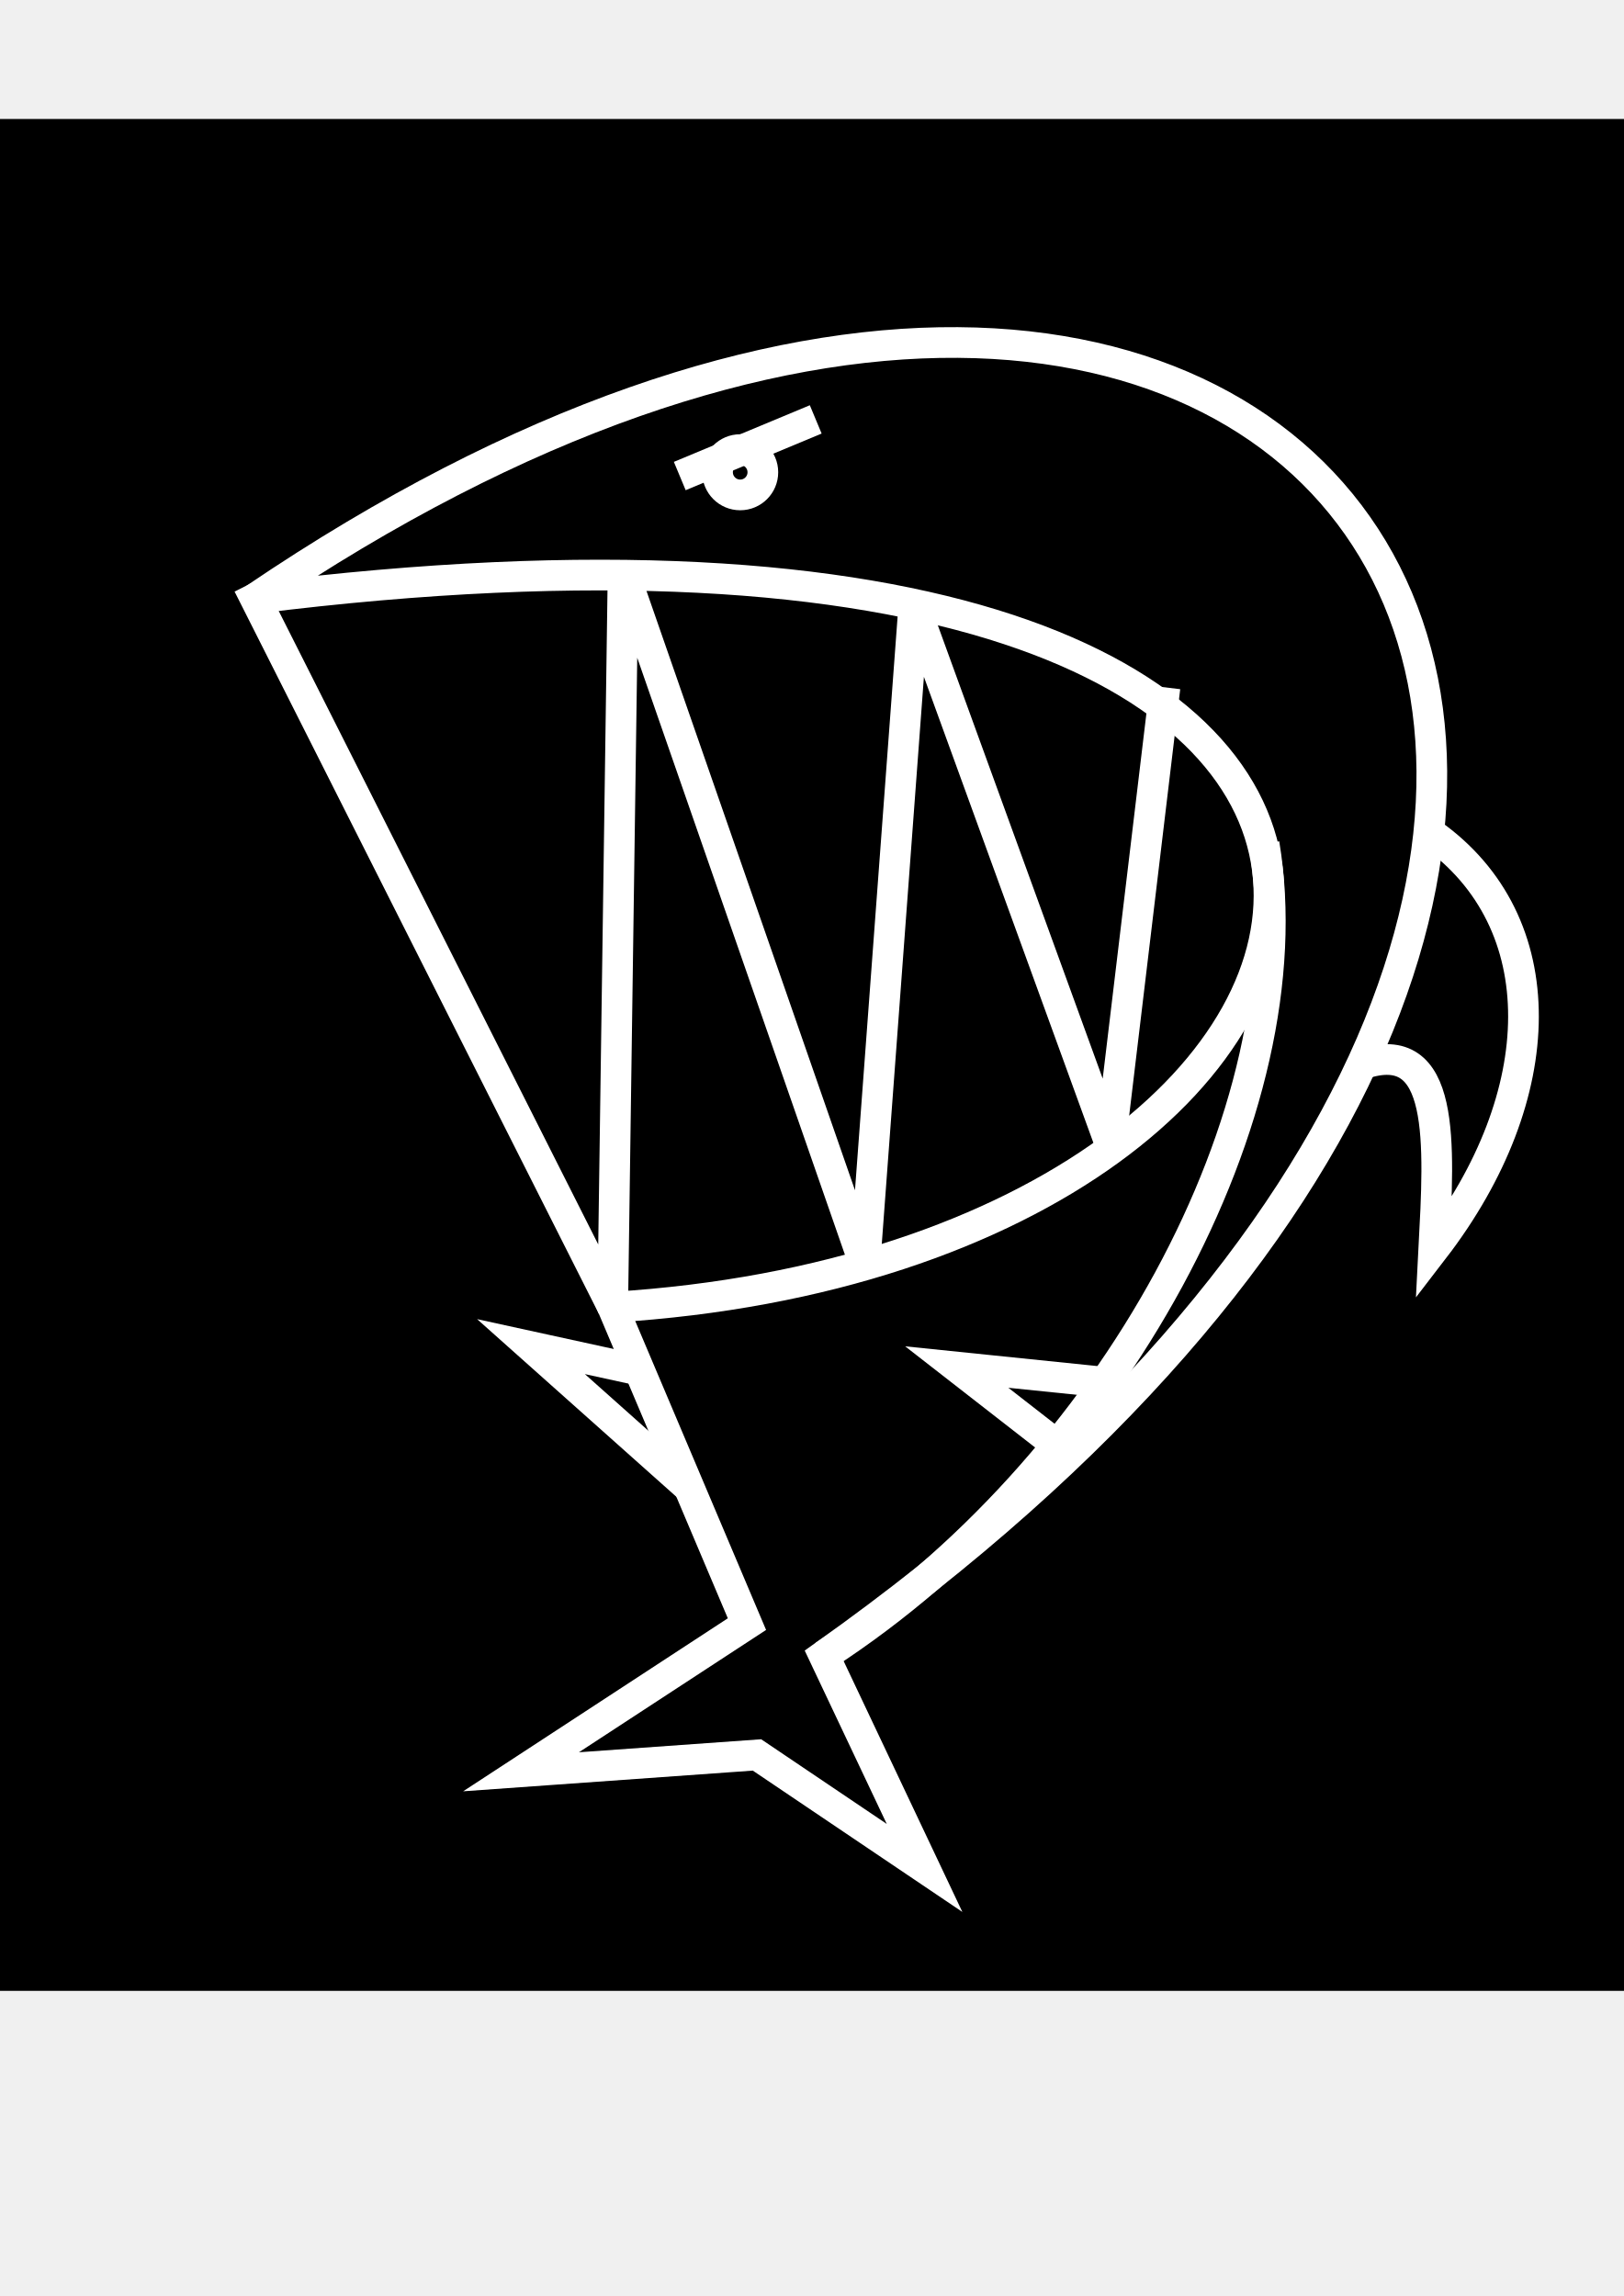
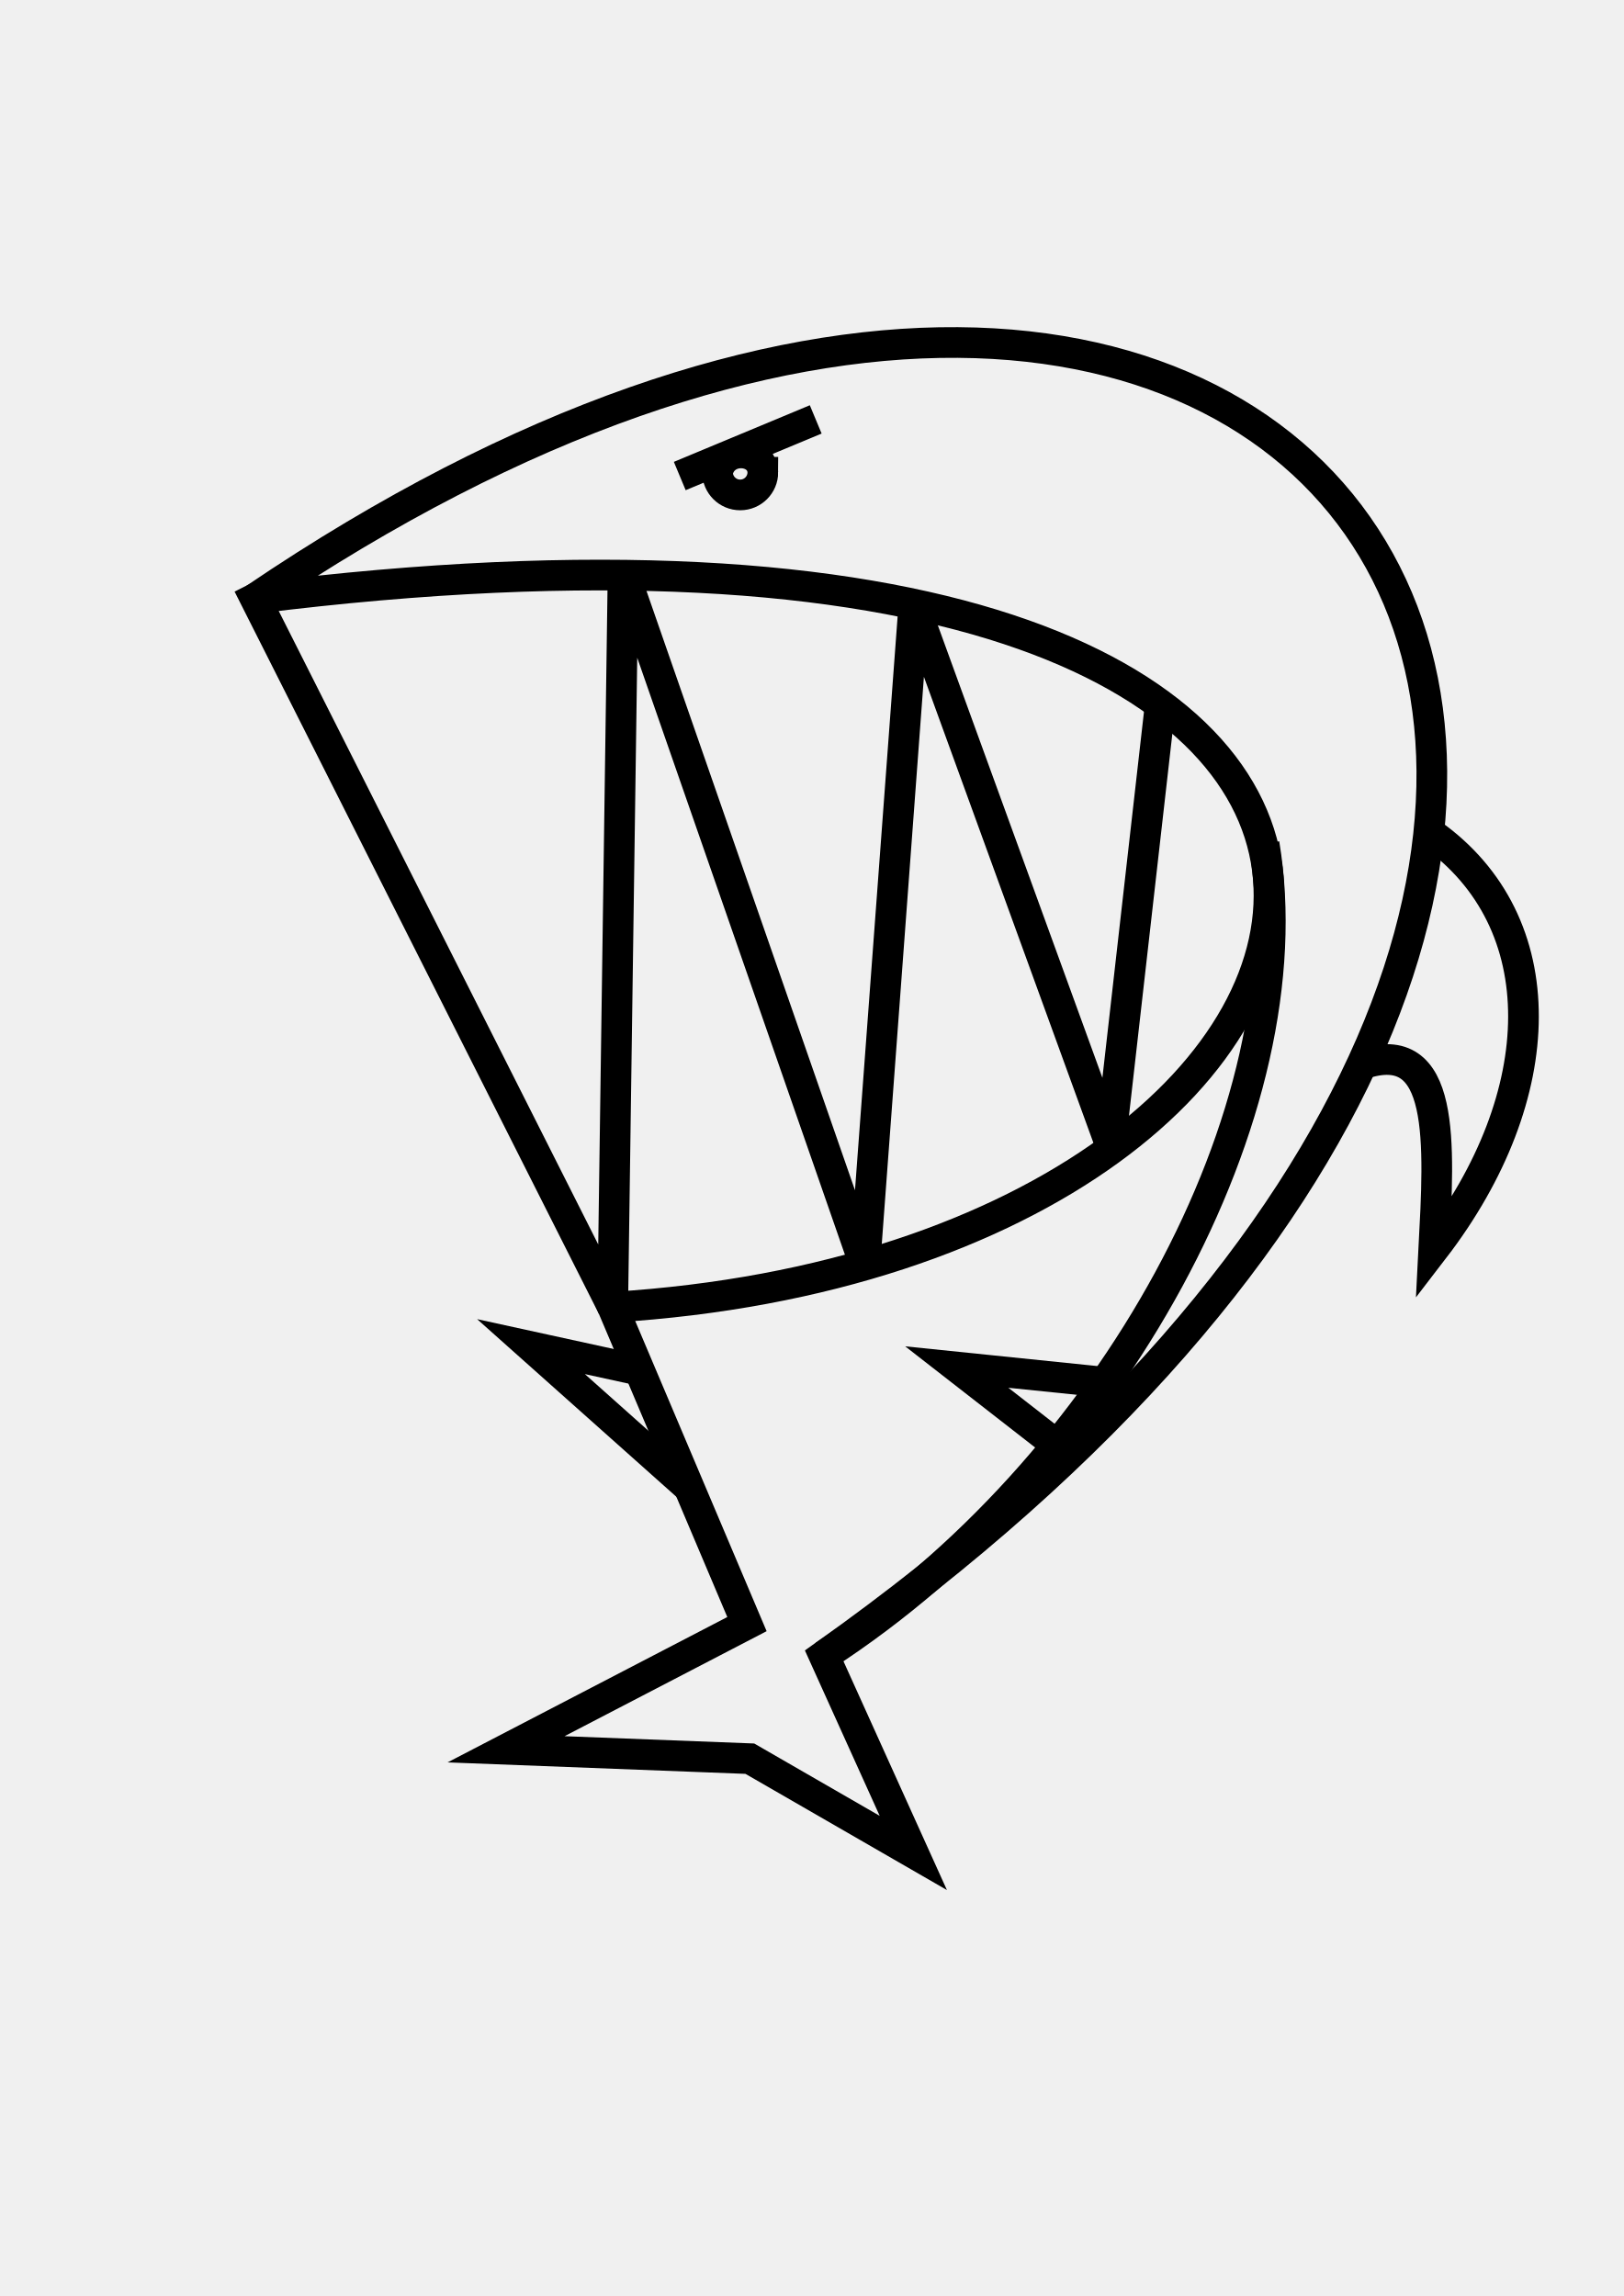
<svg xmlns="http://www.w3.org/2000/svg" width="210mm" height="297mm" viewBox="0 0 210 297" version="1.1" id="svg8">
  <defs id="defs2" />
  <g id="layer1">
-     <rect style="fill:#000000;fill-opacity:1;stroke:none;stroke-width:40.495;stroke-miterlimit:4;stroke-dasharray:none" id="rect830" width="408.869" height="242.136" x="-86.864" y="15.392" />
-     <g id="g23" style="stroke-width:3.969;stroke-miterlimit:4;stroke-dasharray:none;stroke:#ffffff;fill:none;fill-opacity:1;stroke-opacity:1">
-       <path id="path10" d="M 79.244,169.091 C 189.729,162.299 209.935,55.232 33.005,77.404 171.553,-16.521 255.293,108.61 106.582,214.165 l 12.995,27.464 -21.672,-14.619 -30.516,2.18 29.217,-19.102 z" style="fill:none;fill-opacity:1;stroke:#ffffff;stroke-width:3.969;stroke-linecap:square;stroke-linejoin:miter;stroke-miterlimit:4;stroke-dasharray:none;stroke-opacity:1" />
-       <path id="path12" d="m 33.005,77.404 46.238,91.688 1.347,-95.303 31.259,89.871 6.35,-85.475 25.398,69.845 6.838,-57.146" style="fill:none;fill-opacity:1;stroke:#ffffff;stroke-width:3.969;stroke-linecap:square;stroke-linejoin:miter;stroke-miterlimit:4;stroke-dasharray:none;stroke-opacity:1" />
-       <circle style="stroke-width:3.969;stroke-miterlimit:4;stroke-dasharray:none;stroke:#ffffff;fill:none;fill-opacity:1;stroke-opacity:1" r="2.931" cy="61.089" cx="95.732" id="path14" />
-       <path id="path16" d="M 87.917,61.578 105.501,54.251" style="fill:none;stroke:#ffffff;stroke-width:3.969;stroke-linecap:butt;stroke-linejoin:miter;stroke-opacity:1;stroke-miterlimit:4;stroke-dasharray:none;fill-opacity:1" />
-       <path id="path823" d="m 106.582,214.165 c 37.248,-24.119 62.626,-70.612 56.909,-105.015" style="fill:none;fill-opacity:1;stroke:#ffffff;stroke-width:3.969;stroke-linecap:butt;stroke-linejoin:miter;stroke-miterlimit:4;stroke-dasharray:none;stroke-opacity:1" />
-       <path id="path825" d="m 82.492,177.212 -13.818,-3.02 20.203,18.014" style="fill:none;fill-opacity:1;stroke:#ffffff;stroke-width:3.969;stroke-linecap:butt;stroke-linejoin:miter;stroke-miterlimit:4;stroke-dasharray:none;stroke-opacity:1" />
-       <path style="fill:none;fill-opacity:1;stroke:#ffffff;stroke-width:3.969;stroke-linecap:square;stroke-linejoin:miter;stroke-miterlimit:4;stroke-dasharray:none;stroke-opacity:1" d="m 140.208,178.527 -16.466,-1.692 10.91,8.495" id="path827" />
-       <path id="path829" d="m 176.114,137.677 c 10.926,-3.765 10.039,10.19 9.328,23.88 15.255,-19.844 15.791,-42.31 -0.373,-53.73" style="fill:none;fill-opacity:1;stroke:#ffffff;stroke-width:3.969;stroke-linecap:butt;stroke-linejoin:miter;stroke-miterlimit:4;stroke-dasharray:none;stroke-opacity:1" />
-     </g>
+     <path style="fill:none;fill-opacity:1;stroke:#000000;stroke-width:3.969;stroke-linecap:square;stroke-linejoin:miter;stroke-miterlimit:4;stroke-dasharray:none;stroke-opacity:1" d="M 79.244,169.091 C 189.729,162.299 209.935,55.232 33.005,77.404 171.553,-16.521 255.293,108.61 106.582,214.165 l 11.54,25.524 -21.142,-12.195 -31.53,-1.214 31.157,-16.193 z" id="path10" />
+     <path style="fill:none;fill-opacity:1;stroke:#000000;stroke-width:3.969;stroke-linecap:square;stroke-linejoin:miter;stroke-miterlimit:4;stroke-dasharray:none;stroke-opacity:1" d="m 33.005,77.404 46.238,91.688 1.347,-95.303 31.259,89.871 6.35,-85.475 25.398,69.845 6.309,-55.559" id="path12" />
+     <path style="fill:none;fill-opacity:1;stroke:#000000;stroke-width:3.969;stroke-linecap:butt;stroke-linejoin:miter;stroke-miterlimit:4;stroke-dasharray:none;stroke-opacity:1" d="m 106.582,214.165 c 37.248,-24.119 62.626,-70.612 56.909,-105.015" id="path823" />
+     <path style="fill:none;fill-opacity:1;stroke:#000000;stroke-width:3.969;stroke-linecap:butt;stroke-linejoin:miter;stroke-miterlimit:4;stroke-dasharray:none;stroke-opacity:1" d="m 82.492,177.212 -13.818,-3.02 20.203,18.014" id="path825" />
+     <path id="path827" d="m 140.208,178.527 -16.466,-1.692 10.91,8.495" style="fill:none;fill-opacity:1;stroke:#000000;stroke-width:3.969;stroke-linecap:square;stroke-linejoin:miter;stroke-miterlimit:4;stroke-dasharray:none;stroke-opacity:1" />
+     <path style="fill:none;fill-opacity:1;stroke:#000000;stroke-width:3.969;stroke-linecap:butt;stroke-linejoin:miter;stroke-miterlimit:4;stroke-dasharray:none;stroke-opacity:1" d="m 176.114,137.677 c 10.926,-3.765 10.039,10.19 9.328,23.88 15.255,-19.844 15.791,-42.31 -0.373,-53.73" id="path829" />
+     <path id="path16" style="fill:none;fill-opacity:1;stroke:#000000;stroke-width:3.969;stroke-linecap:butt;stroke-linejoin:miter;stroke-miterlimit:4;stroke-dasharray:none;stroke-opacity:1" d="m 87.917,61.578 17.583,-7.326 m -6.838,6.838 c 0,1.619 -1.312,2.931 -2.931,2.931 -1.619,0 -2.931,-1.312 -2.931,-2.931 0.675,-3.516 5.765,-3.153 5.861,0 z" />
  </g>
</svg>
